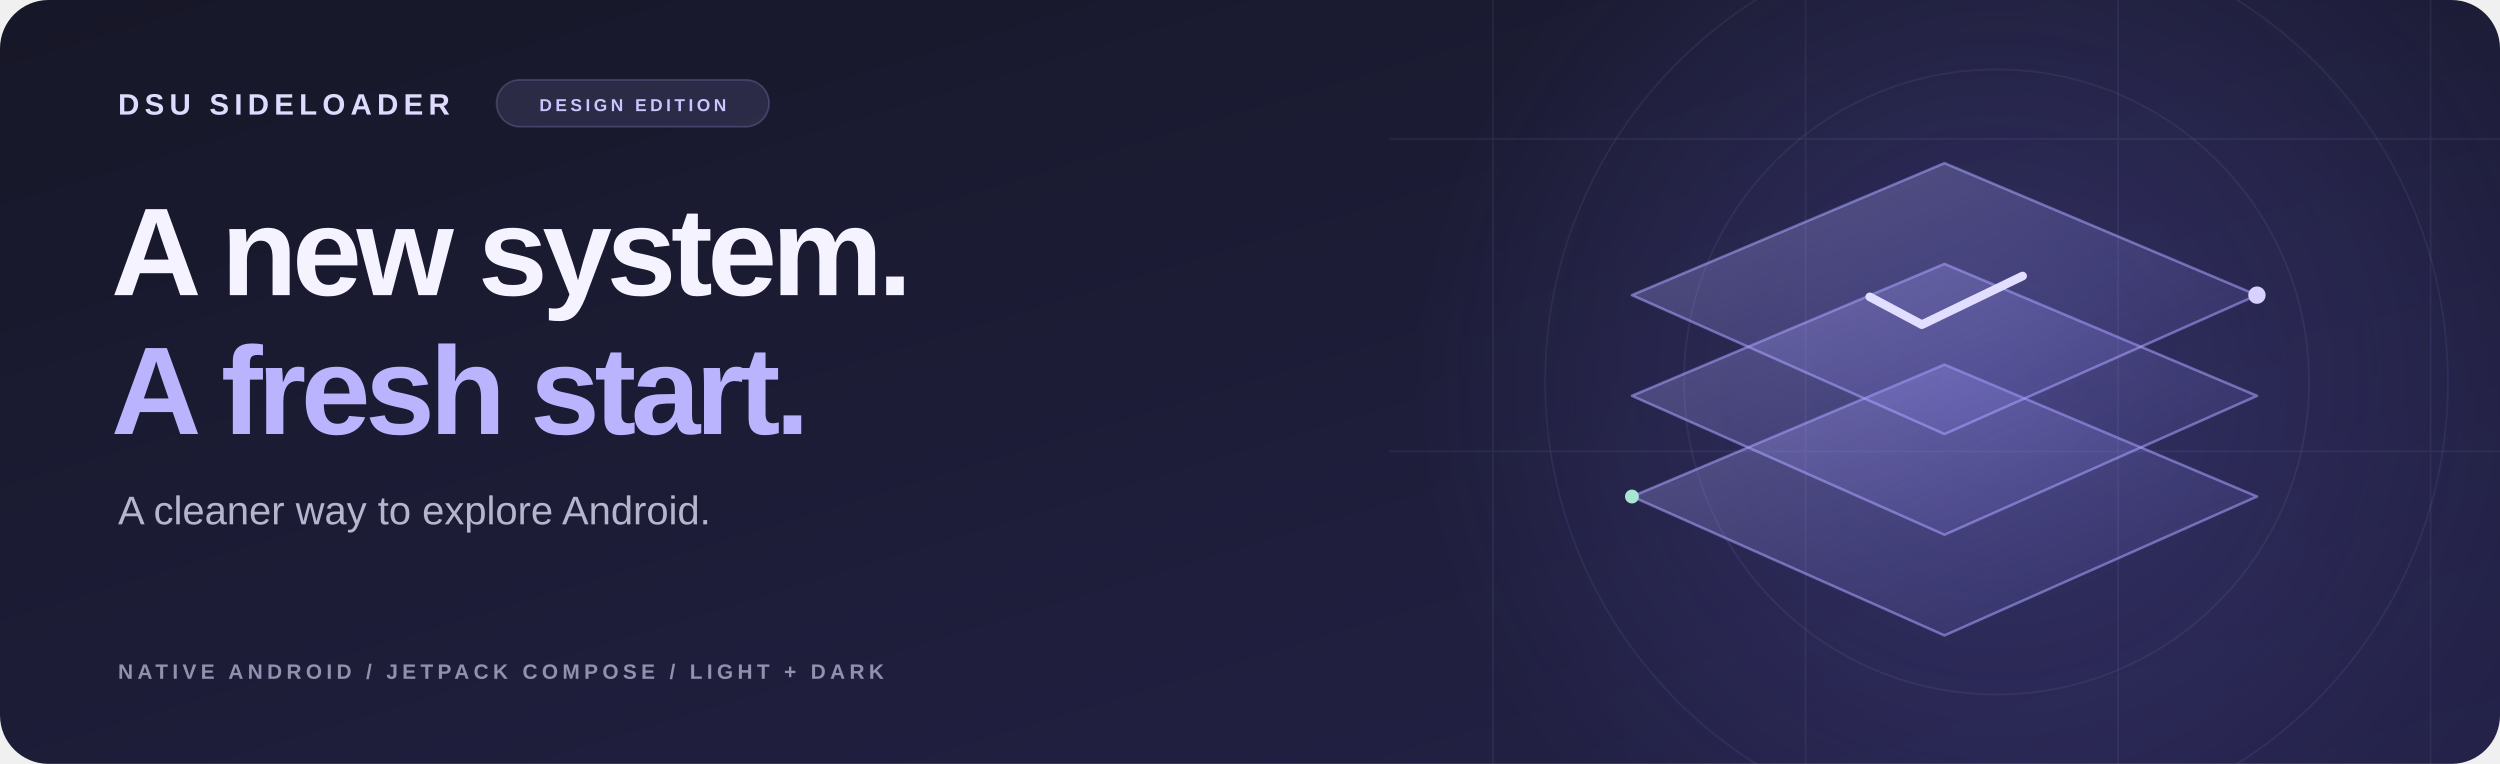
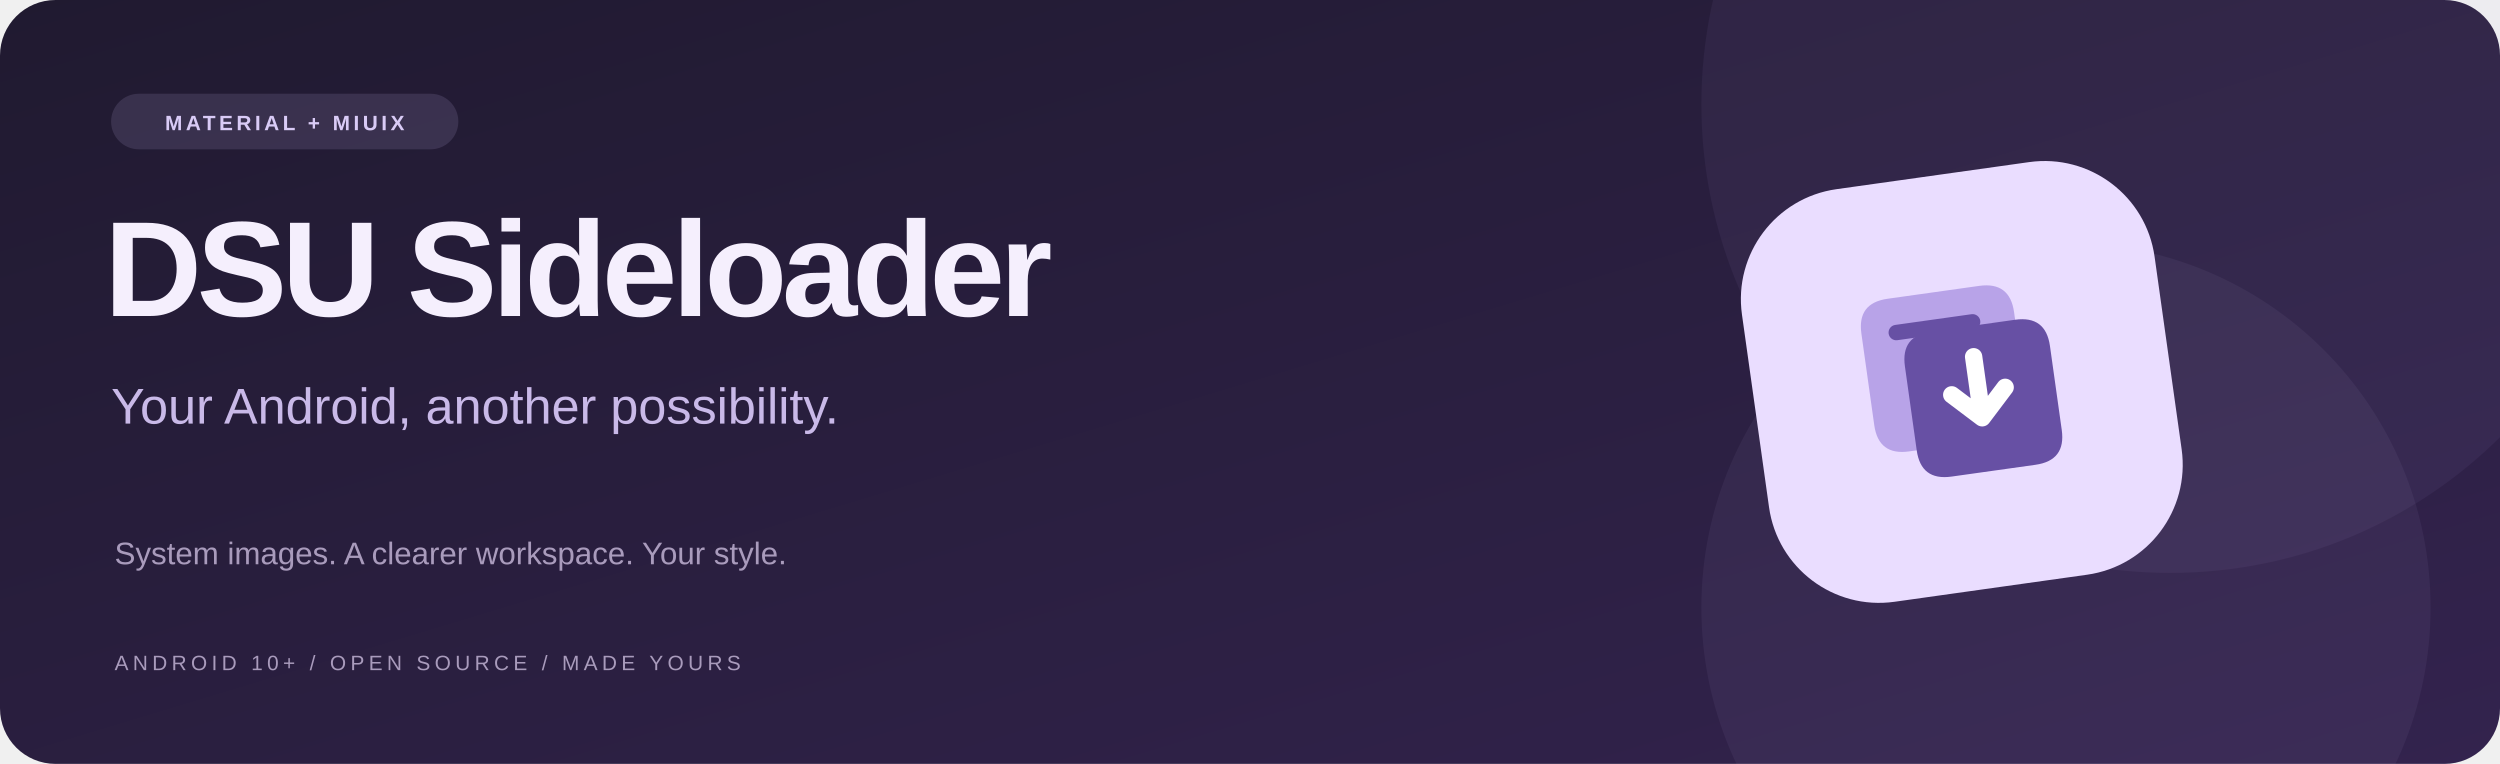
<svg xmlns="http://www.w3.org/2000/svg" width="1440" height="440" viewBox="0 0 1440 440" role="img" aria-labelledby="title desc">
  <defs>
-     <linearGradient id="bg" x1="0" y1="0" x2="1" y2="1">
-       <stop stop-color="#161727" />
-       <stop offset="1" stop-color="#242249" />
+     <linearGradient id="bg" x2="1" y2="1">
+       <stop stop-color="#201A30" />
+       <stop offset="1" stop-color="#33234E" />
    </linearGradient>
-     <linearGradient id="panel" x1="0" y1="0" x2="1" y2="1">
-       <stop stop-color="#b9b4ff" stop-opacity=".35" />
-       <stop offset="1" stop-color="#7771e8" stop-opacity=".08" />
-     </linearGradient>
-     <radialGradient id="glow">
-       <stop stop-color="#7971f2" stop-opacity=".22" />
-       <stop offset="1" stop-color="#7971f2" stop-opacity="0" />
-     </radialGradient>
  </defs>
-   <rect width="1440" height="440" rx="28" fill="url(#bg)" />
-   <circle cx="1150" cy="220" r="340" fill="url(#glow)" />
-   <g fill="none" stroke="#b7b2fc" stroke-opacity=".08">
-     <circle cx="1150" cy="220" r="180" />
-     <circle cx="1150" cy="220" r="260" />
-     <path d="M860 0v440M1040 0v440M1220 0v440M1400 0v440M800 80h640M800 260h640" />
+   <rect width="1440" height="440" rx="32" fill="url(#bg)" />
+   <circle cx="1250" cy="60" r="270" fill="#BBA4EF" opacity=".06" />
+   <circle cx="1190" cy="350" r="210" fill="#CFBEF5" opacity=".06" />
+   <g font-family="-apple-system,BlinkMacSystemFont,Segoe UI,Arial,sans-serif">
+     <rect x="64" y="54" width="200" height="32" rx="16" fill="#CEBEF3" opacity=".14" />
+     <text x="164" y="75" text-anchor="middle" fill="#D9CBF6" font-size="12" font-weight="600" letter-spacing="2">MATERIAL + MIUIX</text>
+     <text x="60" y="182" fill="#F5EFFD" font-size="78" font-weight="700" letter-spacing="-3">DSU Sideloader</text>
+     <text x="64" y="244" fill="#C9B9E8" font-size="29">Your Android, another possibility.</text>
+     <text x="66" y="325" fill="#A99BBC" font-size="18">System images. A clearer workspace. Your style.</text>
+     <text x="66" y="386" fill="#A99BBC" font-size="12" letter-spacing="2.5">ANDROID 10+    /    OPEN SOURCE    /    MADE YOURS</text>
  </g>
-   <g font-family="-apple-system,BlinkMacSystemFont,Segoe UI,Arial,sans-serif">
-     <text x="68" y="66" fill="#dedbff" font-size="17" font-weight="700" letter-spacing="3">DSU SIDELOADER</text>
-     <rect x="286" y="46" width="157" height="27" rx="13.5" fill="#b7b1ff" fill-opacity=".12" stroke="#b7b1ff" stroke-opacity=".22" />
-     <text x="364.5" y="64" text-anchor="middle" fill="#cbc5ff" font-size="10" font-weight="600" letter-spacing="2">DESIGN EDITION</text>
-     <text x="64" y="170" fill="#f4f3ff" font-size="72" font-weight="700" letter-spacing="-3">A new system.</text>
-     <text x="64" y="250" fill="#bab4ff" font-size="72" font-weight="700" letter-spacing="-3">A fresh start.</text>
-     <text x="68" y="302" fill="#b5b6cc" font-size="23">A cleaner way to explore Android.</text>
-     <text x="68" y="391" fill="#8f92ae" font-size="12" font-weight="600" letter-spacing="2.5">NATIVE ANDROID   /   JETPACK COMPOSE   /   LIGHT + DARK</text>
+   <g transform="translate(1010 100) rotate(-8 120 120)">
+     <rect width="240" height="240" rx="64" fill="#EADDFF" />
+     <g transform="scale(2.22)">
+       <path fill="#B8A3E8" d="M38 30H62Q70 30 70 38V62Q70 70 62 70H38Q30 70 30 62V38Q30 30 38 30Z" />
+       <rect x="37" y="37" width="24" height="4" rx="2" fill="#6750A4" />
+       <path fill="#6750A4" d="M48 40H70Q78 40 78 48V70Q78 78 70 78H48Q40 78 40 70V48Q40 40 48 40Z" />
+       <path fill="none" stroke="white" stroke-width="4.5" stroke-linecap="round" stroke-linejoin="round" d="M58 48V64M51 57L58 64L65 57" />
+     </g>
  </g>
-   <g fill="url(#panel)" stroke="#aaa3ff" stroke-opacity=".55" stroke-width="1.5" stroke-linejoin="round">
-     <path d="M1120 210l180 76-180 80-180-80z" />
-     <path d="M1120 152l180 76-180 80-180-80z" />
-     <path d="M1120 94l180 76-180 80-180-80z" />
-   </g>
-   <path d="M1077 171l30 16 58-28" fill="none" stroke="#e2deff" stroke-width="5" stroke-linecap="round" stroke-linejoin="round" />
-   <circle cx="1300" cy="170" r="5" fill="#d6d1ff" />
-   <circle cx="940" cy="286" r="4" fill="#a8e5d2" />
</svg>
